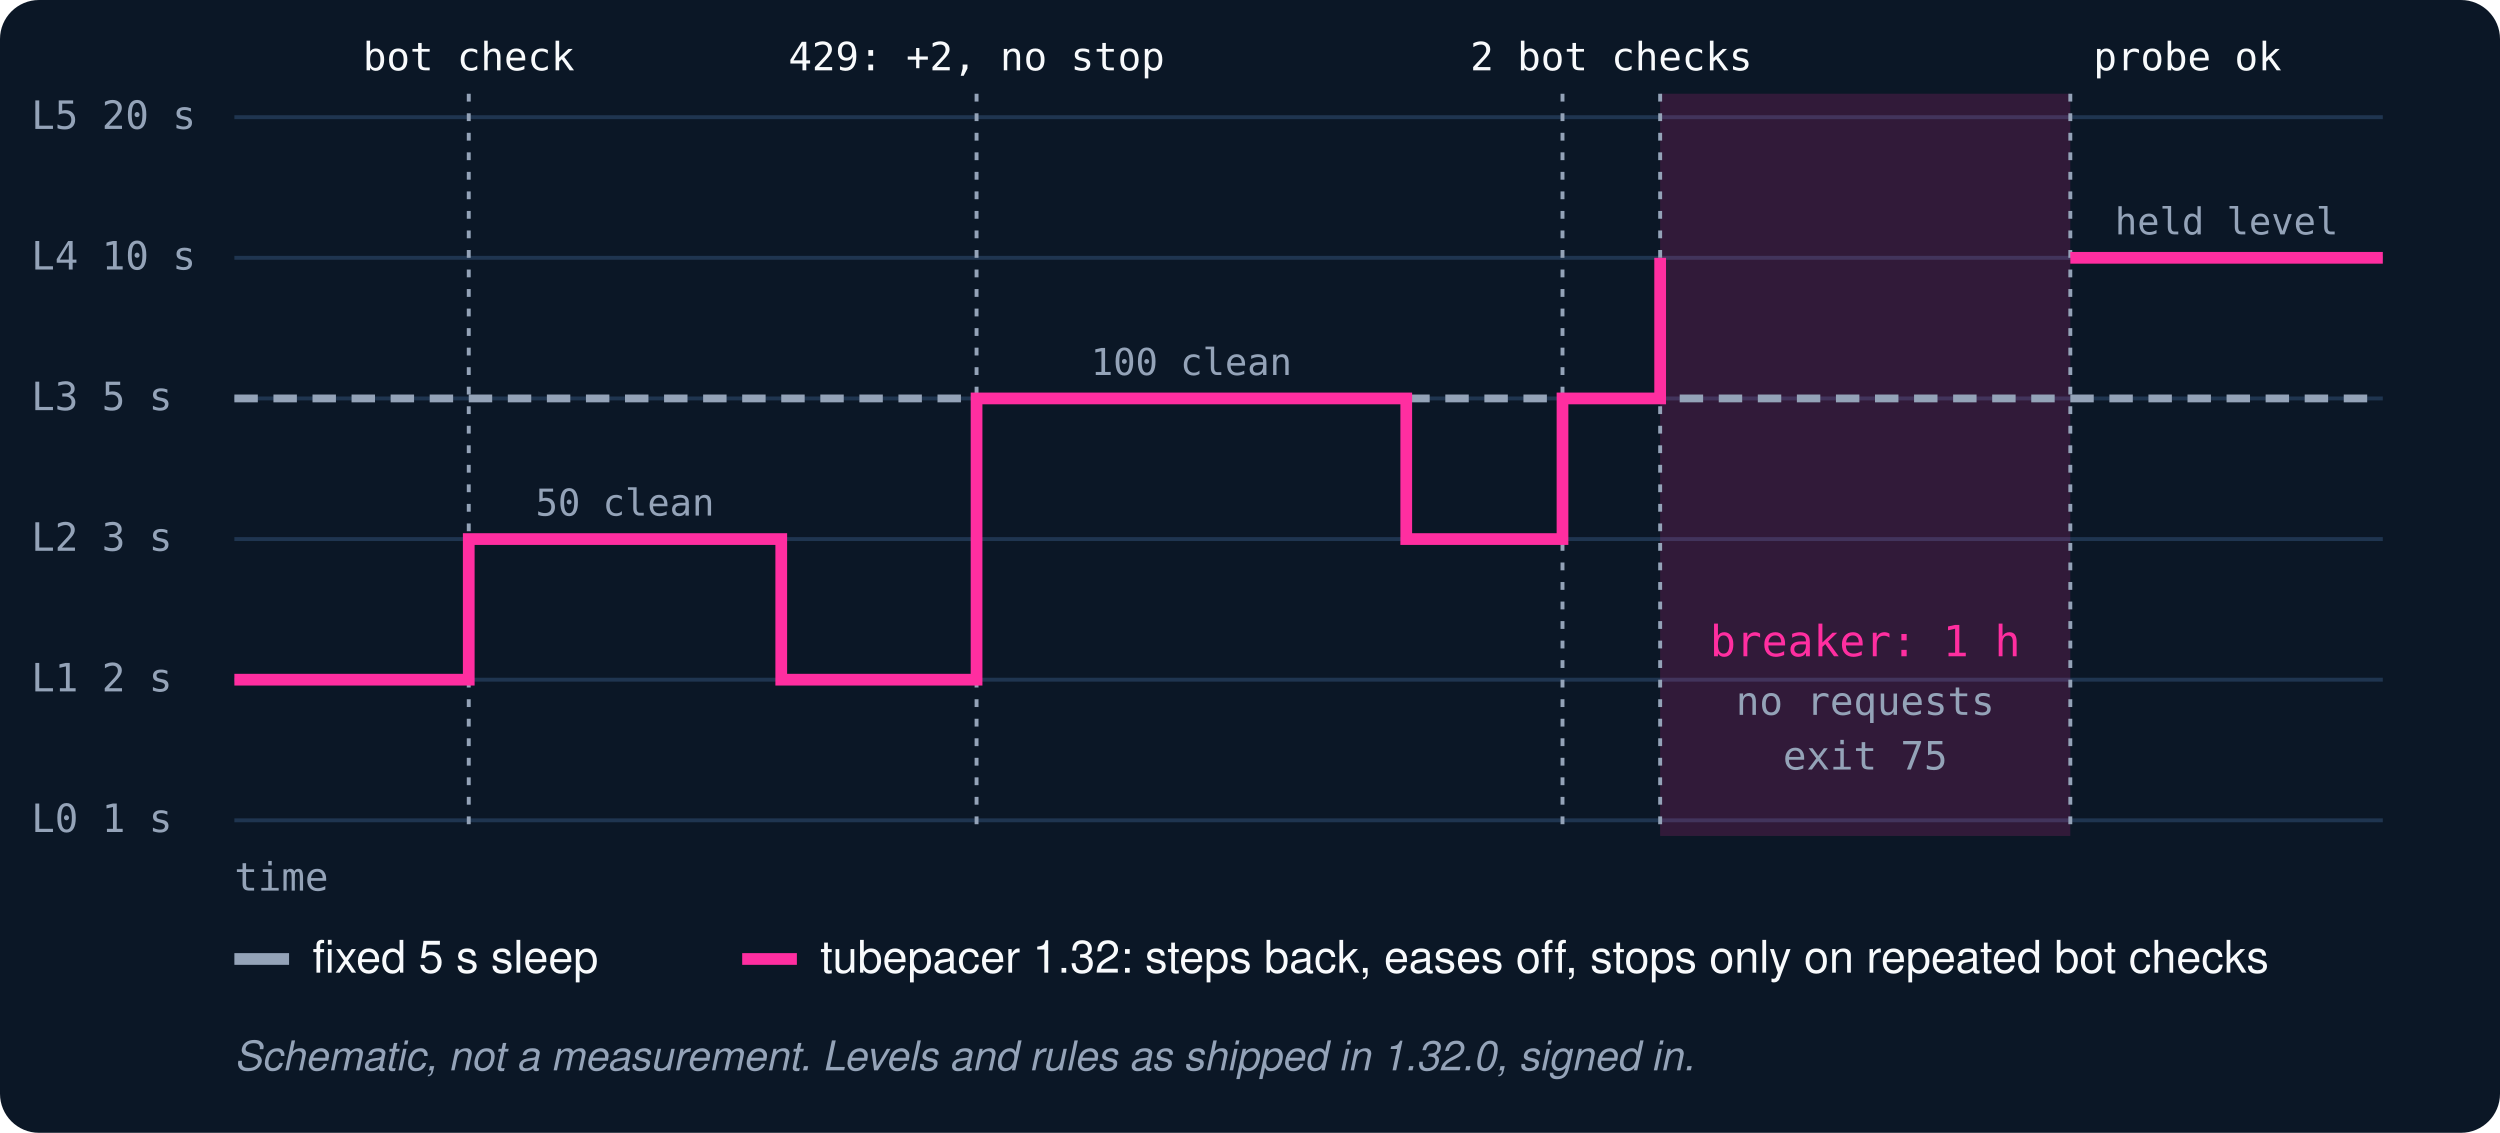
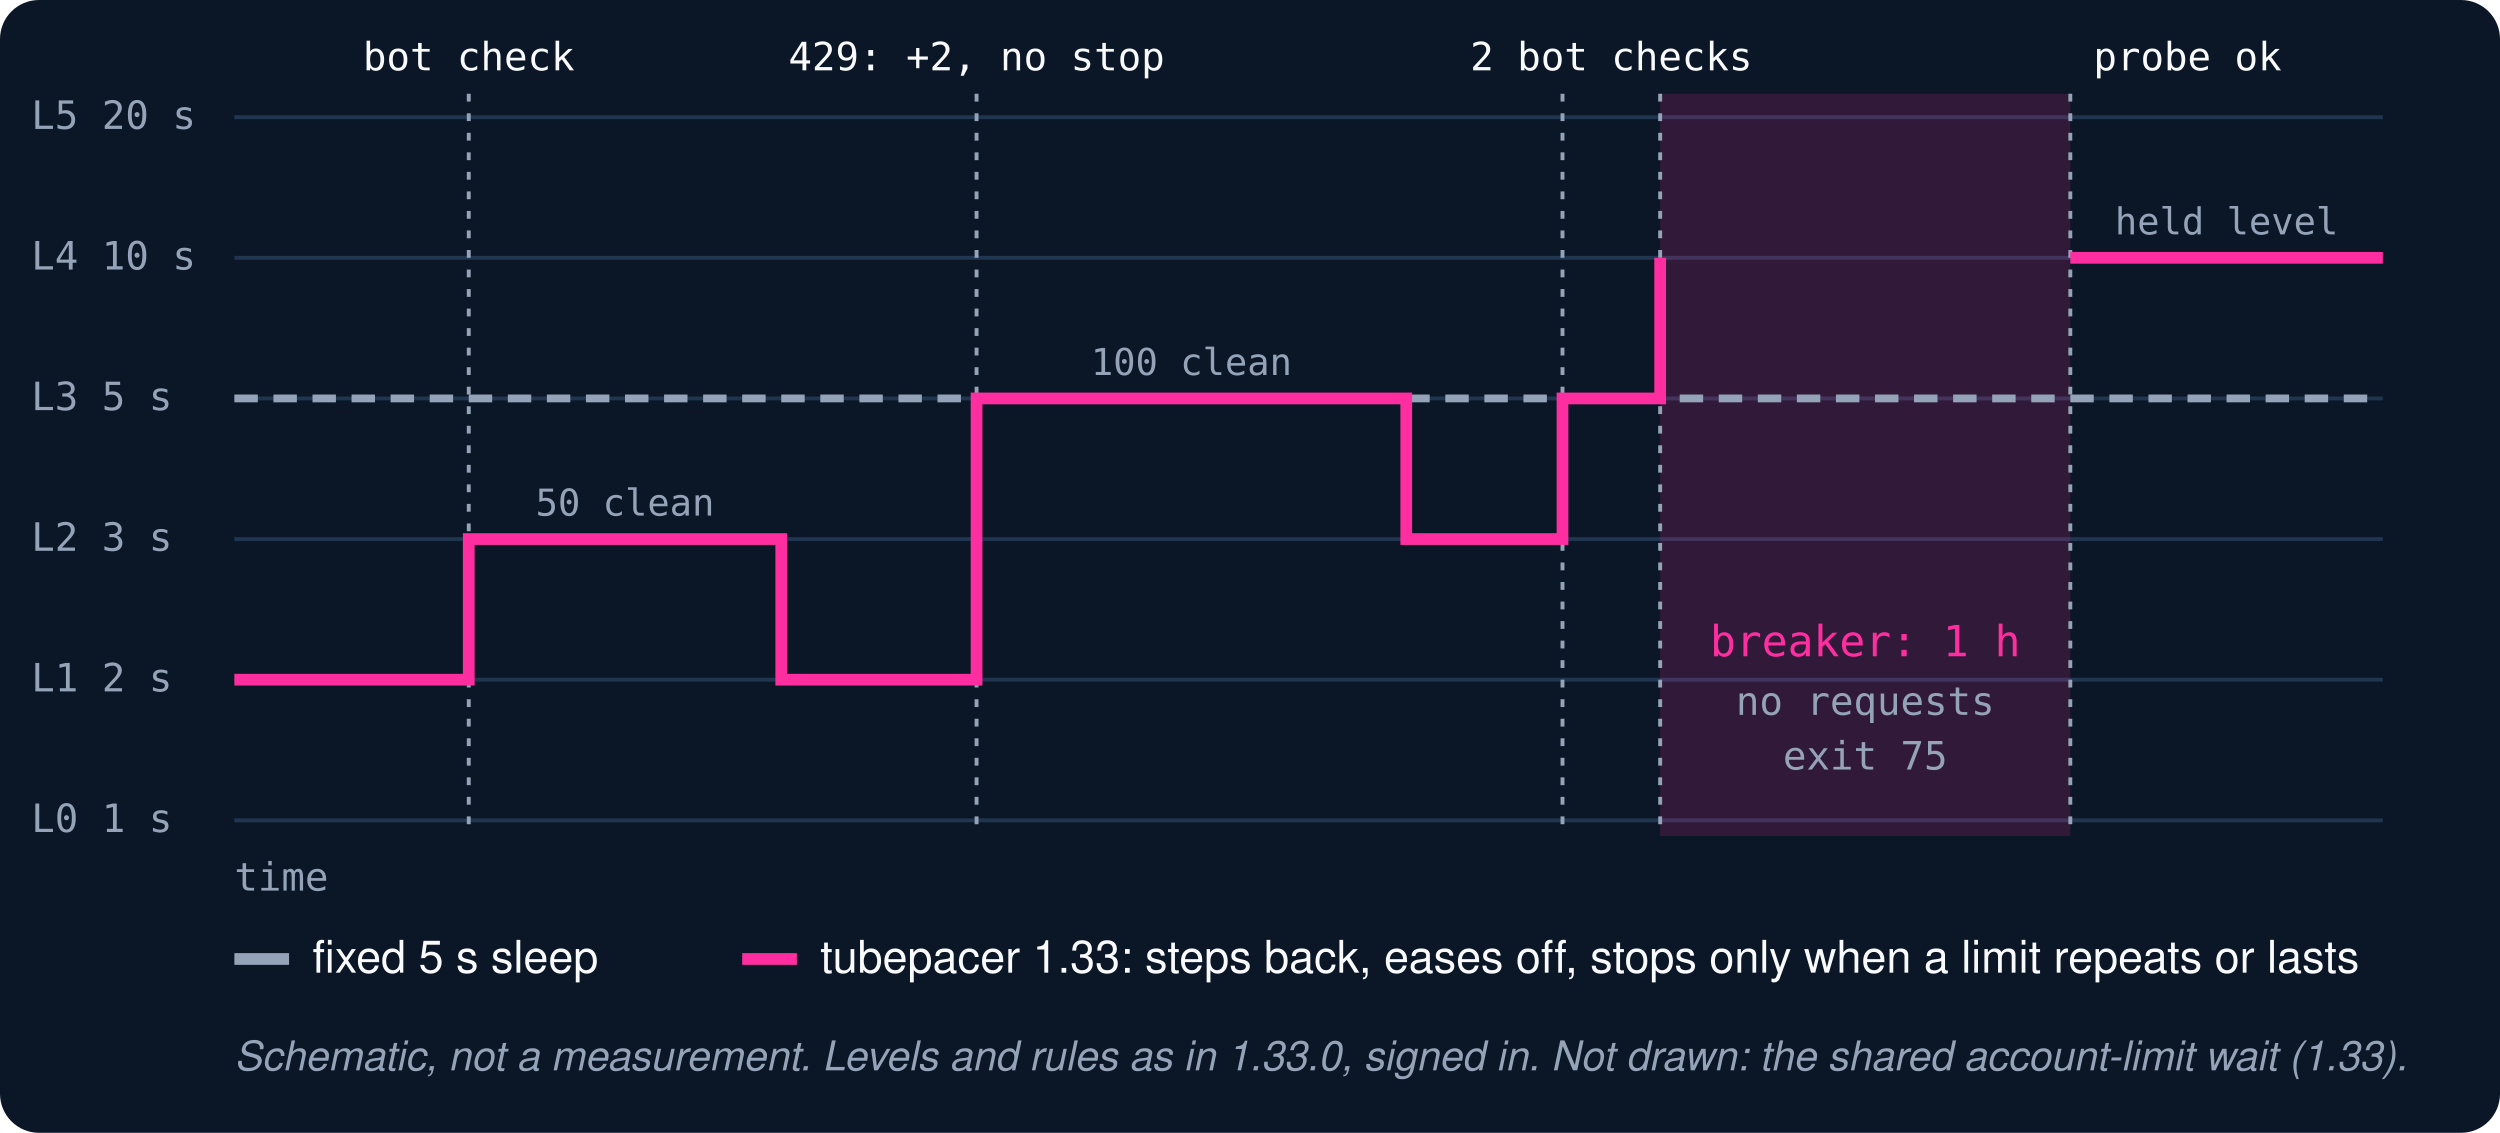
<svg xmlns="http://www.w3.org/2000/svg" viewBox="0 0 640 290" width="640" height="290" role="img" aria-labelledby="t d">
  <rect width="640" height="290" rx="10" fill="#0b1726" />
  <g font-family="Cascadia Code, Consolas, Menlo, monospace" font-size="10" fill="#94a3b8">
    <g stroke="#1f3550" stroke-width="1">
      <line x1="60" y1="210" x2="610" y2="210" />
      <line x1="60" y1="174" x2="610" y2="174" />
      <line x1="60" y1="138" x2="610" y2="138" />
      <line x1="60" y1="102" x2="610" y2="102" />
      <line x1="60" y1="66" x2="610" y2="66" />
      <line x1="60" y1="30" x2="610" y2="30" />
    </g>
    <text x="8" y="213">L0 1 s</text>
    <text x="8" y="177">L1 2 s</text>
    <text x="8" y="141">L2 3 s</text>
    <text x="8" y="105">L3 5 s</text>
    <text x="8" y="69">L4 10 s</text>
    <text x="8" y="33">L5 20 s</text>
    <text x="60" y="228">time</text>
  </g>
  <rect x="425" y="24" width="105" height="190" fill="#FF2EA0" fill-opacity="0.16" />
  <text x="477.5" y="168" text-anchor="middle" font-family="Cascadia Code, Consolas, Menlo, monospace" font-size="11" fill="#FF2EA0">breaker: 1 h</text>
  <text x="477.5" y="183" text-anchor="middle" font-family="Cascadia Code, Consolas, Menlo, monospace" font-size="10" fill="#94a3b8">no requests</text>
  <text x="477.5" y="197" text-anchor="middle" font-family="Cascadia Code, Consolas, Menlo, monospace" font-size="10" fill="#94a3b8">exit 75</text>
  <g stroke="#94a3b8" stroke-dasharray="2 3" stroke-width="1">
    <line x1="120" y1="24" x2="120" y2="214" />
    <line x1="250" y1="24" x2="250" y2="214" />
    <line x1="400" y1="24" x2="400" y2="214" />
    <line x1="425" y1="24" x2="425" y2="214" />
    <line x1="530" y1="24" x2="530" y2="214" />
  </g>
  <g font-family="Cascadia Code, Consolas, Menlo, monospace" font-size="10" fill="#f8fafc">
    <text x="120" y="18" text-anchor="middle">bot check</text>
    <text x="250" y="18" text-anchor="middle">429: +2, no stop</text>
    <text x="412.5" y="18" text-anchor="middle">2 bot checks</text>
    <text x="560" y="18" text-anchor="middle">probe ok</text>
  </g>
  <line x1="60" y1="102" x2="610" y2="102" stroke="#94a3b8" stroke-width="2" stroke-dasharray="6 4" fill="none" />
  <path d="M60,174 H120 V138 H200 V174 H250 V102 H360 V138 H400 V102 H425 V66" stroke="#FF2EA0" stroke-width="3" fill="none" />
  <path d="M530,66 H610" stroke="#FF2EA0" stroke-width="3" fill="none" />
  <g font-family="Cascadia Code, Consolas, Menlo, monospace" font-size="9.5" fill="#94a3b8">
    <text x="160" y="132" text-anchor="middle">50 clean</text>
    <text x="305" y="96" text-anchor="middle">100 clean</text>
    <text x="570" y="60" text-anchor="middle">held level</text>
  </g>
  <g font-family="Segoe UI, Helvetica, Arial, sans-serif" font-size="11.5" fill="#f8fafc">
    <rect x="60" y="244" width="14" height="3" fill="#94a3b8" />
    <text x="80" y="249">fixed 5 s sleep</text>
    <rect x="190" y="244" width="14" height="3" fill="#FF2EA0" />
-     <text x="210" y="249">tubepacer 1.32: steps back, eases off, stops only on repeated bot checks</text>
+     <text x="210" y="249">tubepacer 1.33: steps back, eases off, stops only when a limit repeats or lasts</text>
  </g>
-   <text x="60" y="274" font-family="Segoe UI, Helvetica, Arial, sans-serif" font-size="10.5" font-style="italic" fill="#94a3b8">Schematic, not a measurement. Levels and rules as shipped in 1.32.0, signed in.</text>
+   <text x="60" y="274" font-family="Segoe UI, Helvetica, Arial, sans-serif" font-size="10.5" font-style="italic" fill="#94a3b8">Schematic, not a measurement. Levels and rules as in 1.33.0, signed in. Not drawn: the shared account-limit wait (1.33).</text>
</svg>
